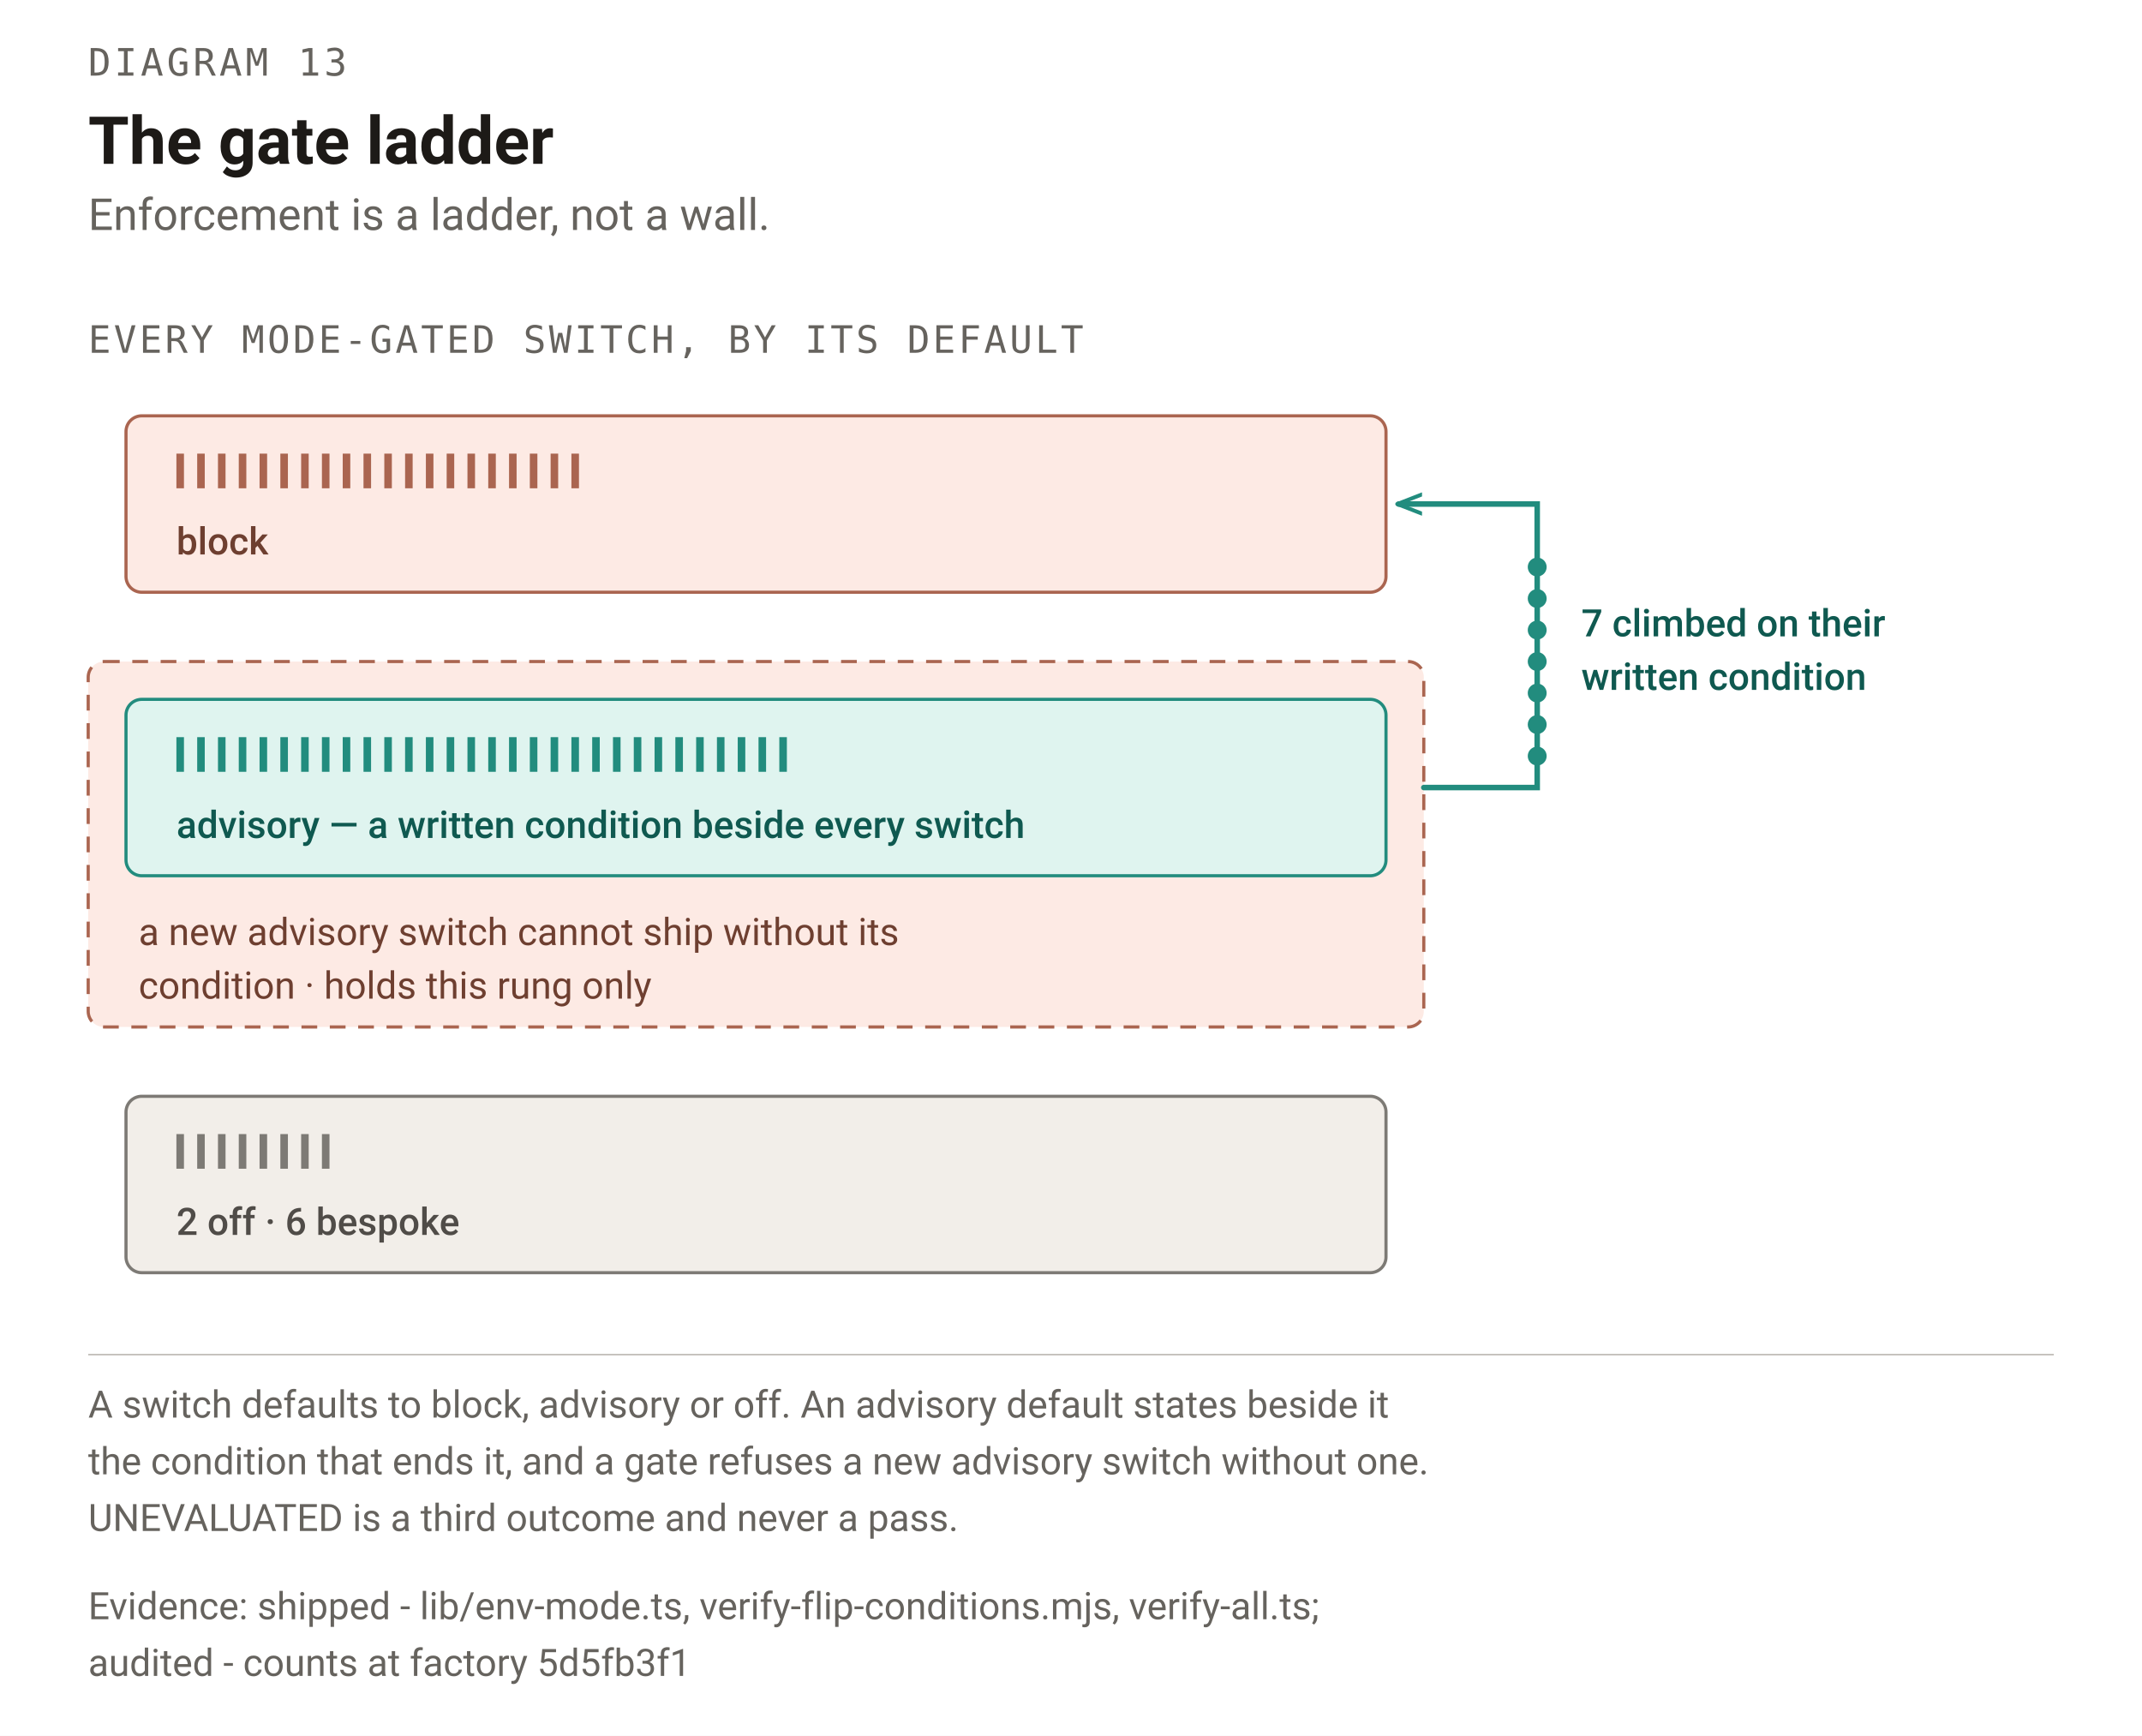
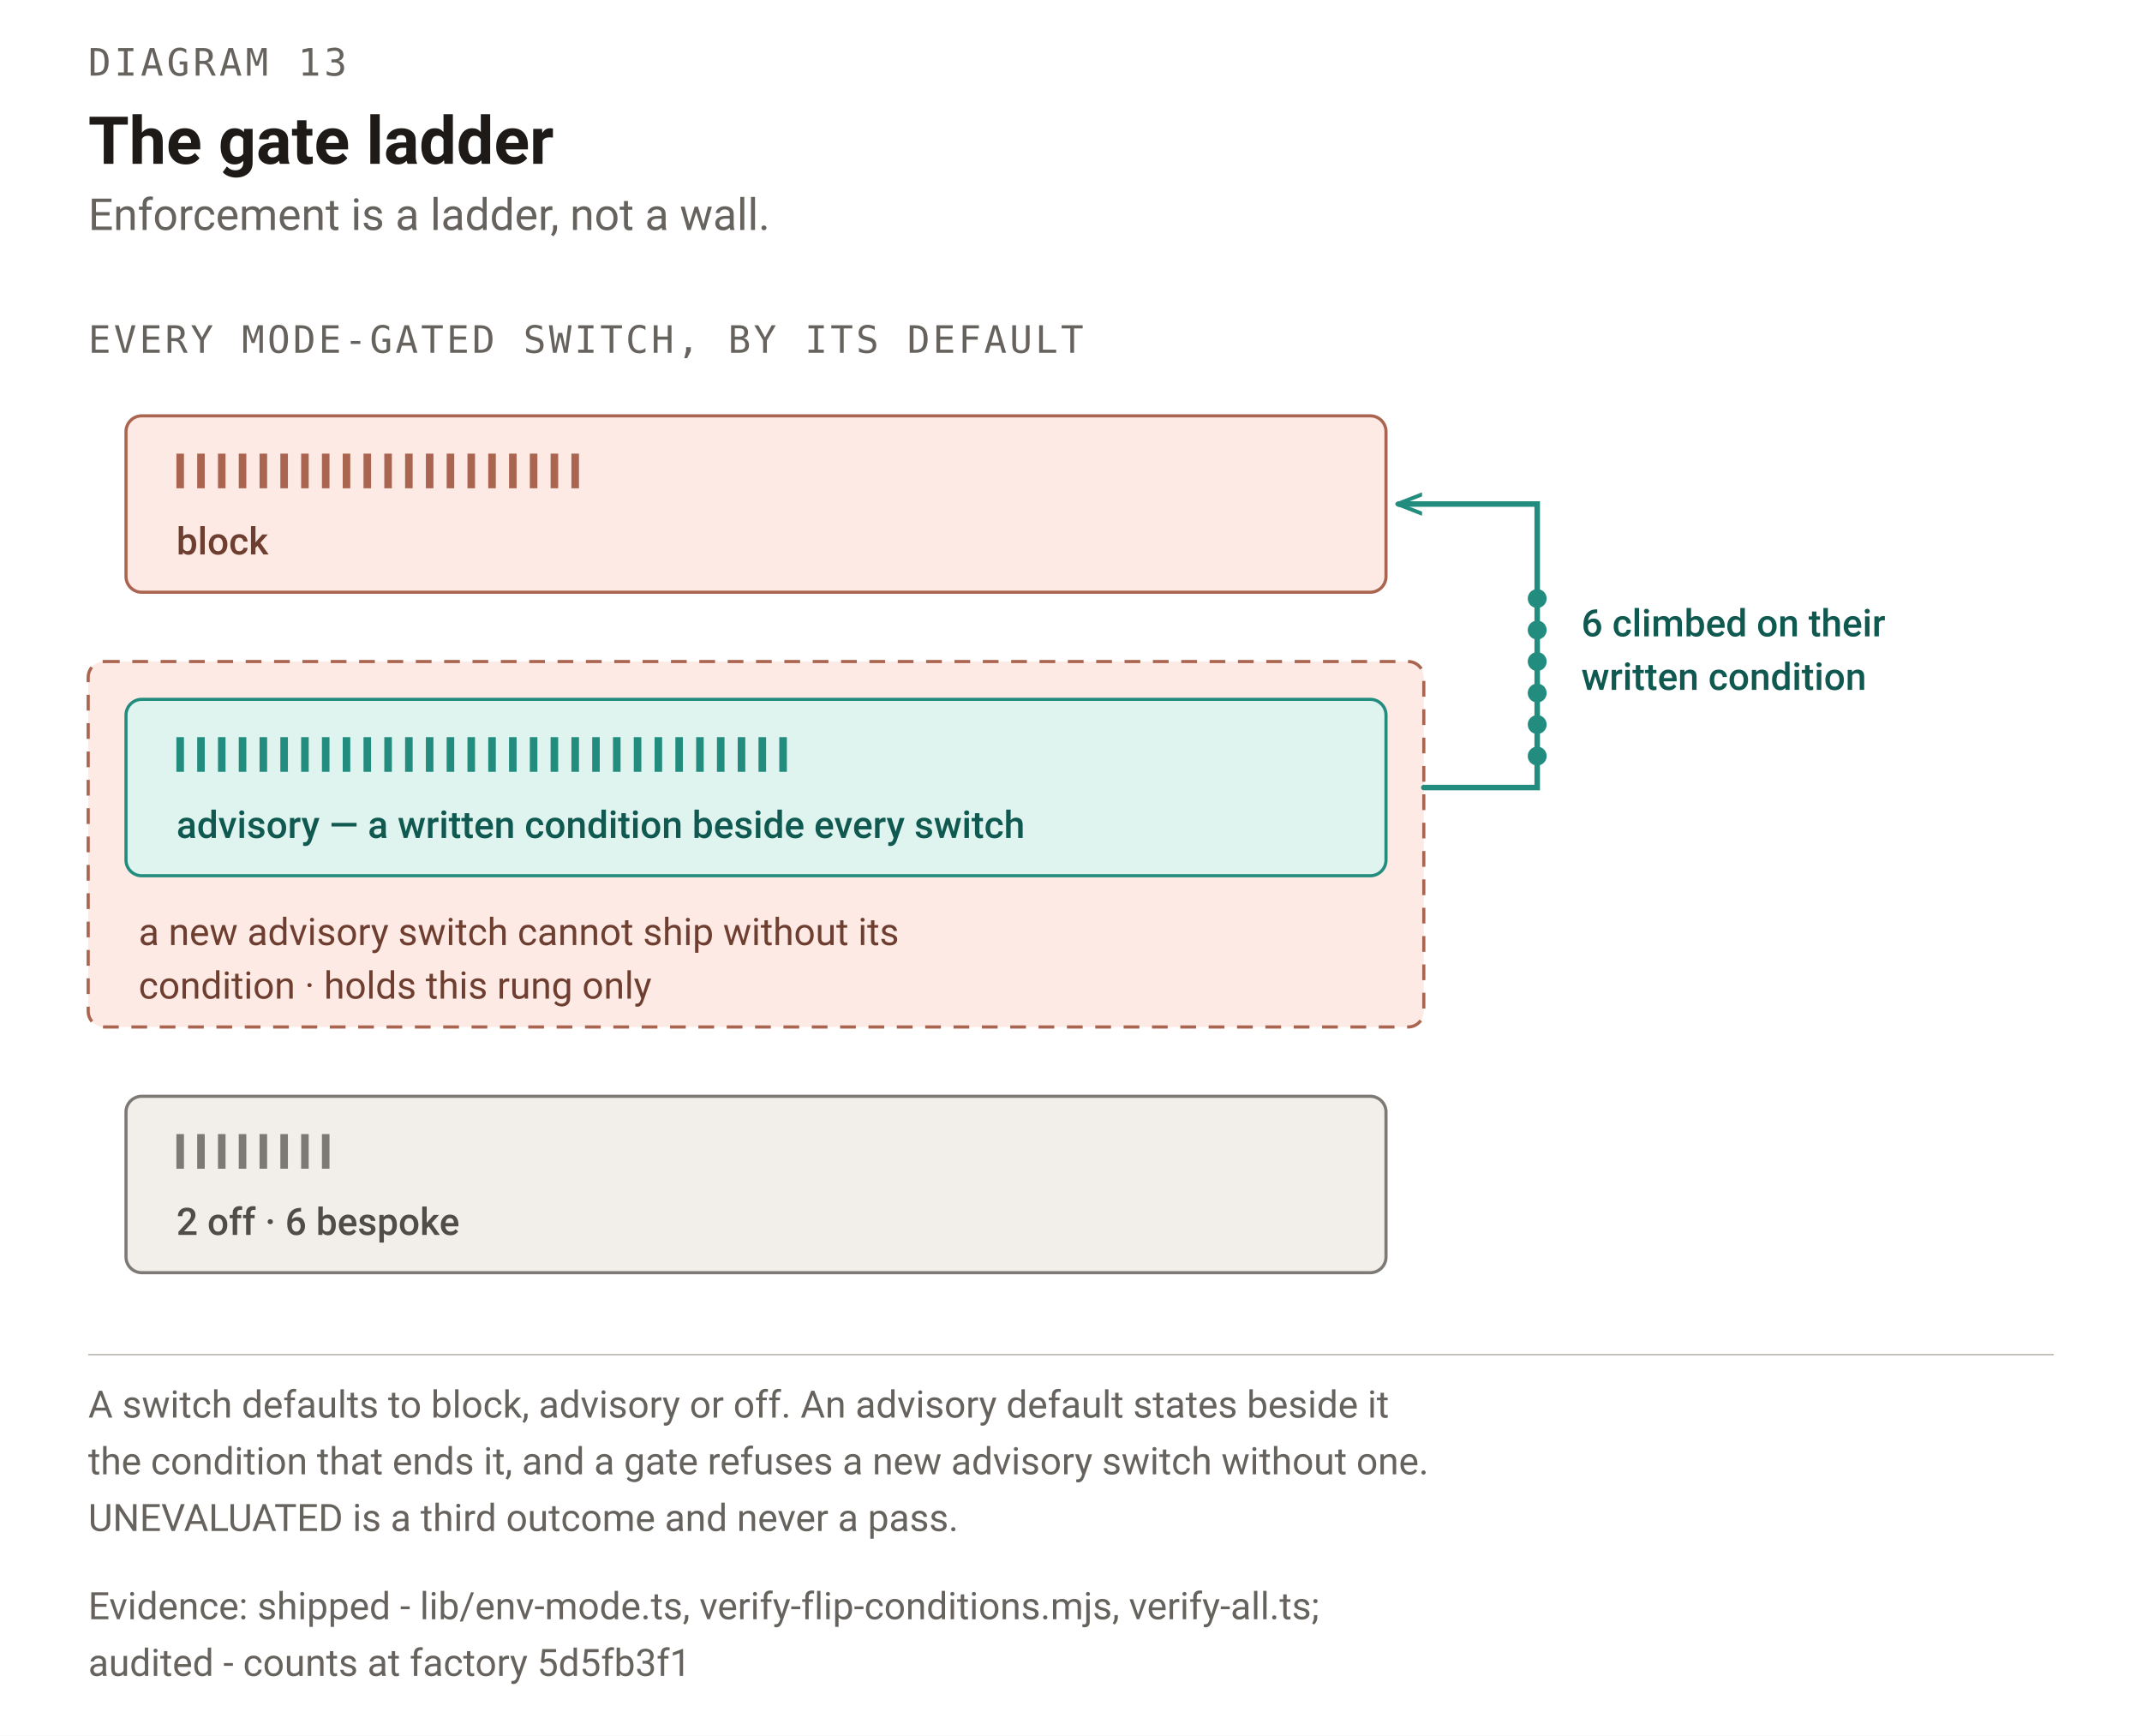
<svg xmlns="http://www.w3.org/2000/svg" viewBox="0 0 680 551" width="100%" role="img" aria-label="The gate ladder. Enforcement is a ladder, not a wall.">
  <style>text{font-family:system-ui,-apple-system,'Segoe UI',Roboto,'Helvetica Neue',sans-serif}text.mono{font-family:ui-monospace,'SFMono-Regular','Cascadia Mono','Segoe UI Mono','DejaVu Sans Mono','Liberation Mono',monospace}.num{font-variant-numeric:tabular-nums}@media (prefers-color-scheme:dark){.teal-f{fill:#122925;stroke:#61c2b2}.teal-o{stroke:#61c2b2}.teal-t{fill:#bee8e0}.teal-m{fill:#61c2b2}.teal-h{stroke:#32a091}.purple-f{fill:#242232;stroke:#ada4e6}.purple-o{stroke:#ada4e6}.purple-t{fill:#dddafb}.purple-m{fill:#ada4e6}.purple-h{stroke:#8b81c5}.coral-f{fill:#311f19;stroke:#e39982}.coral-o{stroke:#e39982}.coral-t{fill:#fad5c9}.coral-m{fill:#e39982}.coral-h{stroke:#c0765f}.gray-f{fill:#262421;stroke:#b1ada8}.gray-o{stroke:#b1ada8}.gray-t{fill:#e1ddd8}.gray-m{fill:#b1ada8}.gray-h{stroke:#8f8b87}.surface{fill:#0d0b08}.ink{fill:#ebe7e2}.mute{fill:#dbd7d2}.rule{stroke:#5b5753}}[data-theme=dark] .teal-f{fill:#122925;stroke:#61c2b2}[data-theme=dark] .teal-o{stroke:#61c2b2}[data-theme=dark] .teal-t{fill:#bee8e0}[data-theme=dark] .teal-m{fill:#61c2b2}[data-theme=dark] .teal-h{stroke:#32a091}[data-theme=dark] .purple-f{fill:#242232;stroke:#ada4e6}[data-theme=dark] .purple-o{stroke:#ada4e6}[data-theme=dark] .purple-t{fill:#dddafb}[data-theme=dark] .purple-m{fill:#ada4e6}[data-theme=dark] .purple-h{stroke:#8b81c5}[data-theme=dark] .coral-f{fill:#311f19;stroke:#e39982}[data-theme=dark] .coral-o{stroke:#e39982}[data-theme=dark] .coral-t{fill:#fad5c9}[data-theme=dark] .coral-m{fill:#e39982}[data-theme=dark] .coral-h{stroke:#c0765f}[data-theme=dark] .gray-f{fill:#262421;stroke:#b1ada8}[data-theme=dark] .gray-o{stroke:#b1ada8}[data-theme=dark] .gray-t{fill:#e1ddd8}[data-theme=dark] .gray-m{fill:#b1ada8}[data-theme=dark] .gray-h{stroke:#8f8b87}[data-theme=dark] .surface{fill:#0d0b08}[data-theme=dark] .ink{fill:#ebe7e2}[data-theme=dark] .mute{fill:#dbd7d2}[data-theme=dark] .rule{stroke:#5b5753}[data-theme=light] .teal-f{fill:#dff4ef;stroke:#228c7e}[data-theme=light] .teal-o{stroke:#228c7e}[data-theme=light] .teal-t{fill:#0f5950}[data-theme=light] .teal-m{fill:#228c7e}[data-theme=light] .teal-h{stroke:#32a091}[data-theme=light] .purple-f{fill:#eeecfd;stroke:#7a70af}[data-theme=light] .purple-o{stroke:#7a70af}[data-theme=light] .purple-t{fill:#4d4671}[data-theme=light] .purple-m{fill:#7a70af}[data-theme=light] .purple-h{stroke:#8b81c5}[data-theme=light] .coral-f{fill:#fdeae4;stroke:#aa6550}[data-theme=light] .coral-o{stroke:#aa6550}[data-theme=light] .coral-t{fill:#6e3f30}[data-theme=light] .coral-m{fill:#aa6550}[data-theme=light] .coral-h{stroke:#c0765f}[data-theme=light] .gray-f{fill:#f2eee9;stroke:#7d7a75}[data-theme=light] .gray-o{stroke:#7d7a75}[data-theme=light] .gray-t{fill:#504c48}[data-theme=light] .gray-m{fill:#7d7a75}[data-theme=light] .gray-h{stroke:#8f8b87}[data-theme=light] .surface{fill:#ffffff}[data-theme=light] .ink{fill:#1d1a17}[data-theme=light] .mute{fill:#66635e}[data-theme=light] .rule{stroke:#c1bdb8}</style>
  <defs>
    <marker id="ar-teal" viewBox="0 0 10 10" refX="8.5" refY="5" markerWidth="5" markerHeight="5" orient="auto-start-reverse">
      <path d="M0,1.5 L9,5 L0,8.5" fill="none" stroke="#228c7e" stroke-width="1.4" stroke-linecap="round" stroke-linejoin="round" class="teal-o" />
    </marker>
    <marker id="ar-purple" viewBox="0 0 10 10" refX="8.5" refY="5" markerWidth="5" markerHeight="5" orient="auto-start-reverse">
      <path d="M0,1.5 L9,5 L0,8.5" fill="none" stroke="#7a70af" stroke-width="1.4" stroke-linecap="round" stroke-linejoin="round" class="purple-o" />
    </marker>
    <marker id="ar-coral" viewBox="0 0 10 10" refX="8.5" refY="5" markerWidth="5" markerHeight="5" orient="auto-start-reverse">
      <path d="M0,1.5 L9,5 L0,8.5" fill="none" stroke="#aa6550" stroke-width="1.4" stroke-linecap="round" stroke-linejoin="round" class="coral-o" />
    </marker>
    <marker id="ar-gray" viewBox="0 0 10 10" refX="8.5" refY="5" markerWidth="5" markerHeight="5" orient="auto-start-reverse">
      <path d="M0,1.5 L9,5 L0,8.5" fill="none" stroke="#7d7a75" stroke-width="1.4" stroke-linecap="round" stroke-linejoin="round" class="gray-o" />
    </marker>
  </defs>
  <rect x="0" y="0" width="680" height="551" fill="#ffffff" class="surface" />
  <text x="28" y="24" font-size="12" fill="#66635e" letter-spacing="1.1" class="mute mono">DIAGRAM 13</text>
  <text x="28" y="52" font-size="21" fill="#1d1a17" font-weight="600" class="ink">The gate ladder</text>
  <text x="28" y="73" font-size="14" fill="#66635e" class="mute">Enforcement is a ladder, not a wall.</text>
  <text x="28" y="112" font-size="12" fill="#66635e" font-weight="500" letter-spacing="0.9" class="mute mono">EVERY MODE-GATED SWITCH, BY ITS DEFAULT</text>
  <rect x="40" y="132" width="400" height="56" rx="5" fill="#fdeae4" stroke="#aa6550" stroke-width="1.0" class="coral-f" />
  <rect x="56.0" y="144" width="2.4" height="11" rx="0" fill="#aa6550" class="coral-m" />
  <rect x="62.6" y="144" width="2.4" height="11" rx="0" fill="#aa6550" class="coral-m" />
  <rect x="69.2" y="144" width="2.4" height="11" rx="0" fill="#aa6550" class="coral-m" />
  <rect x="75.8" y="144" width="2.4" height="11" rx="0" fill="#aa6550" class="coral-m" />
  <rect x="82.4" y="144" width="2.4" height="11" rx="0" fill="#aa6550" class="coral-m" />
  <rect x="89.0" y="144" width="2.4" height="11" rx="0" fill="#aa6550" class="coral-m" />
  <rect x="95.6" y="144" width="2.4" height="11" rx="0" fill="#aa6550" class="coral-m" />
  <rect x="102.2" y="144" width="2.4" height="11" rx="0" fill="#aa6550" class="coral-m" />
  <rect x="108.8" y="144" width="2.4" height="11" rx="0" fill="#aa6550" class="coral-m" />
  <rect x="115.4" y="144" width="2.4" height="11" rx="0" fill="#aa6550" class="coral-m" />
  <rect x="122.0" y="144" width="2.4" height="11" rx="0" fill="#aa6550" class="coral-m" />
  <rect x="128.6" y="144" width="2.4" height="11" rx="0" fill="#aa6550" class="coral-m" />
  <rect x="135.2" y="144" width="2.4" height="11" rx="0" fill="#aa6550" class="coral-m" />
  <rect x="141.8" y="144" width="2.4" height="11" rx="0" fill="#aa6550" class="coral-m" />
  <rect x="148.4" y="144" width="2.4" height="11" rx="0" fill="#aa6550" class="coral-m" />
  <rect x="155.0" y="144" width="2.4" height="11" rx="0" fill="#aa6550" class="coral-m" />
  <rect x="161.6" y="144" width="2.4" height="11" rx="0" fill="#aa6550" class="coral-m" />
  <rect x="168.2" y="144" width="2.4" height="11" rx="0" fill="#aa6550" class="coral-m" />
  <rect x="174.8" y="144" width="2.4" height="11" rx="0" fill="#aa6550" class="coral-m" />
  <rect x="181.4" y="144" width="2.4" height="11" rx="0" fill="#aa6550" class="coral-m" />
  <text x="56" y="176" font-size="12" fill="#6e3f30" font-weight="500" class="coral-t">block</text>
  <rect x="28" y="210" width="424" height="116" rx="5" fill="#fdeae4" stroke="#aa6550" stroke-width="1.0" stroke-dasharray="5 4" class="coral-f" />
  <rect x="40" y="222" width="400" height="56" rx="5" fill="#dff4ef" stroke="#228c7e" stroke-width="1.0" class="teal-f" />
  <rect x="56.0" y="234" width="2.4" height="11" rx="0" fill="#228c7e" class="teal-m" />
  <rect x="62.6" y="234" width="2.4" height="11" rx="0" fill="#228c7e" class="teal-m" />
  <rect x="69.2" y="234" width="2.4" height="11" rx="0" fill="#228c7e" class="teal-m" />
  <rect x="75.8" y="234" width="2.4" height="11" rx="0" fill="#228c7e" class="teal-m" />
  <rect x="82.4" y="234" width="2.4" height="11" rx="0" fill="#228c7e" class="teal-m" />
  <rect x="89.0" y="234" width="2.4" height="11" rx="0" fill="#228c7e" class="teal-m" />
  <rect x="95.6" y="234" width="2.4" height="11" rx="0" fill="#228c7e" class="teal-m" />
  <rect x="102.2" y="234" width="2.4" height="11" rx="0" fill="#228c7e" class="teal-m" />
  <rect x="108.8" y="234" width="2.4" height="11" rx="0" fill="#228c7e" class="teal-m" />
  <rect x="115.4" y="234" width="2.4" height="11" rx="0" fill="#228c7e" class="teal-m" />
  <rect x="122.0" y="234" width="2.4" height="11" rx="0" fill="#228c7e" class="teal-m" />
  <rect x="128.6" y="234" width="2.4" height="11" rx="0" fill="#228c7e" class="teal-m" />
  <rect x="135.2" y="234" width="2.4" height="11" rx="0" fill="#228c7e" class="teal-m" />
  <rect x="141.8" y="234" width="2.4" height="11" rx="0" fill="#228c7e" class="teal-m" />
  <rect x="148.4" y="234" width="2.4" height="11" rx="0" fill="#228c7e" class="teal-m" />
  <rect x="155.0" y="234" width="2.4" height="11" rx="0" fill="#228c7e" class="teal-m" />
  <rect x="161.6" y="234" width="2.4" height="11" rx="0" fill="#228c7e" class="teal-m" />
  <rect x="168.2" y="234" width="2.4" height="11" rx="0" fill="#228c7e" class="teal-m" />
  <rect x="174.8" y="234" width="2.4" height="11" rx="0" fill="#228c7e" class="teal-m" />
  <rect x="181.4" y="234" width="2.4" height="11" rx="0" fill="#228c7e" class="teal-m" />
  <rect x="188.0" y="234" width="2.4" height="11" rx="0" fill="#228c7e" class="teal-m" />
  <rect x="194.6" y="234" width="2.4" height="11" rx="0" fill="#228c7e" class="teal-m" />
  <rect x="201.2" y="234" width="2.4" height="11" rx="0" fill="#228c7e" class="teal-m" />
  <rect x="207.8" y="234" width="2.4" height="11" rx="0" fill="#228c7e" class="teal-m" />
  <rect x="214.4" y="234" width="2.4" height="11" rx="0" fill="#228c7e" class="teal-m" />
  <rect x="221.0" y="234" width="2.4" height="11" rx="0" fill="#228c7e" class="teal-m" />
  <rect x="227.6" y="234" width="2.4" height="11" rx="0" fill="#228c7e" class="teal-m" />
  <rect x="234.2" y="234" width="2.4" height="11" rx="0" fill="#228c7e" class="teal-m" />
  <rect x="240.8" y="234" width="2.4" height="11" rx="0" fill="#228c7e" class="teal-m" />
  <rect x="247.4" y="234" width="2.4" height="11" rx="0" fill="#228c7e" class="teal-m" />
  <text x="56" y="266" font-size="12" fill="#0f5950" font-weight="500" class="teal-t">advisory — a written condition beside every switch</text>
  <text x="44" y="300" font-size="12" fill="#6e3f30" class="coral-t">a new advisory switch cannot ship without its</text>
  <text x="44" y="317" font-size="12" fill="#6e3f30" class="coral-t">condition · holds this rung only</text>
  <rect x="40" y="348" width="400" height="56" rx="5" fill="#f2eee9" stroke="#7d7a75" stroke-width="1.0" class="gray-f" />
  <rect x="56.0" y="360" width="2.4" height="11" rx="0" fill="#7d7a75" class="gray-m" />
  <rect x="62.6" y="360" width="2.4" height="11" rx="0" fill="#7d7a75" class="gray-m" />
  <rect x="69.2" y="360" width="2.4" height="11" rx="0" fill="#7d7a75" class="gray-m" />
  <rect x="75.8" y="360" width="2.4" height="11" rx="0" fill="#7d7a75" class="gray-m" />
  <rect x="82.4" y="360" width="2.4" height="11" rx="0" fill="#7d7a75" class="gray-m" />
  <rect x="89.0" y="360" width="2.4" height="11" rx="0" fill="#7d7a75" class="gray-m" />
  <rect x="95.6" y="360" width="2.4" height="11" rx="0" fill="#7d7a75" class="gray-m" />
  <rect x="102.2" y="360" width="2.4" height="11" rx="0" fill="#7d7a75" class="gray-m" />
  <text x="56" y="392" font-size="12" fill="#504c48" font-weight="500" class="gray-t">2 off · 6 bespoke</text>
  <path d="M452,250.0 H488 V160.0 H444" fill="none" stroke="#228c7e" stroke-width="1.75" stroke-linecap="round" marker-end="url(#ar-teal)" class="teal-o" />
  <circle cx="488" cy="240.0" r="3" fill="#228c7e" class="teal-m" />
  <circle cx="488" cy="230.0" r="3" fill="#228c7e" class="teal-m" />
  <circle cx="488" cy="220.0" r="3" fill="#228c7e" class="teal-m" />
  <circle cx="488" cy="210.0" r="3" fill="#228c7e" class="teal-m" />
  <circle cx="488" cy="200.0" r="3" fill="#228c7e" class="teal-m" />
  <circle cx="488" cy="190.0" r="3" fill="#228c7e" class="teal-m" />
-   <circle cx="488" cy="180.0" r="3" fill="#228c7e" class="teal-m" />
-   <text x="502" y="202" font-size="12" fill="#0f5950" font-weight="500" class="teal-t">7 climbed on their</text>
+   <text x="502" y="202" font-size="12" fill="#0f5950" font-weight="500" class="teal-t">6 climbed on their</text>
  <text x="502" y="219" font-size="12" fill="#0f5950" font-weight="500" class="teal-t">written condition</text>
  <line x1="28" y1="430" x2="652" y2="430" stroke="#c1bdb8" stroke-width="0.5" class="rule" />
  <text x="28" y="450" font-size="12" fill="#66635e" class="mute">A switch defaults to block, advisory or off. An advisory default states beside it</text>
  <text x="28" y="468" font-size="12" fill="#66635e" class="mute">the condition that ends it, and a gate refuses a new advisory switch without one.</text>
  <text x="28" y="486" font-size="12" fill="#66635e" class="mute">UNEVALUATED is a third outcome and never a pass.</text>
  <text x="28" y="514" font-size="12" fill="#66635e" class="mute">Evidence: shipped - lib/env-mode.ts, verify-flip-conditions.mjs, verify-all.ts;</text>
  <text x="28" y="532" font-size="12" fill="#66635e" class="mute">audited - counts at factory 5d5fb3f1</text>
</svg>
